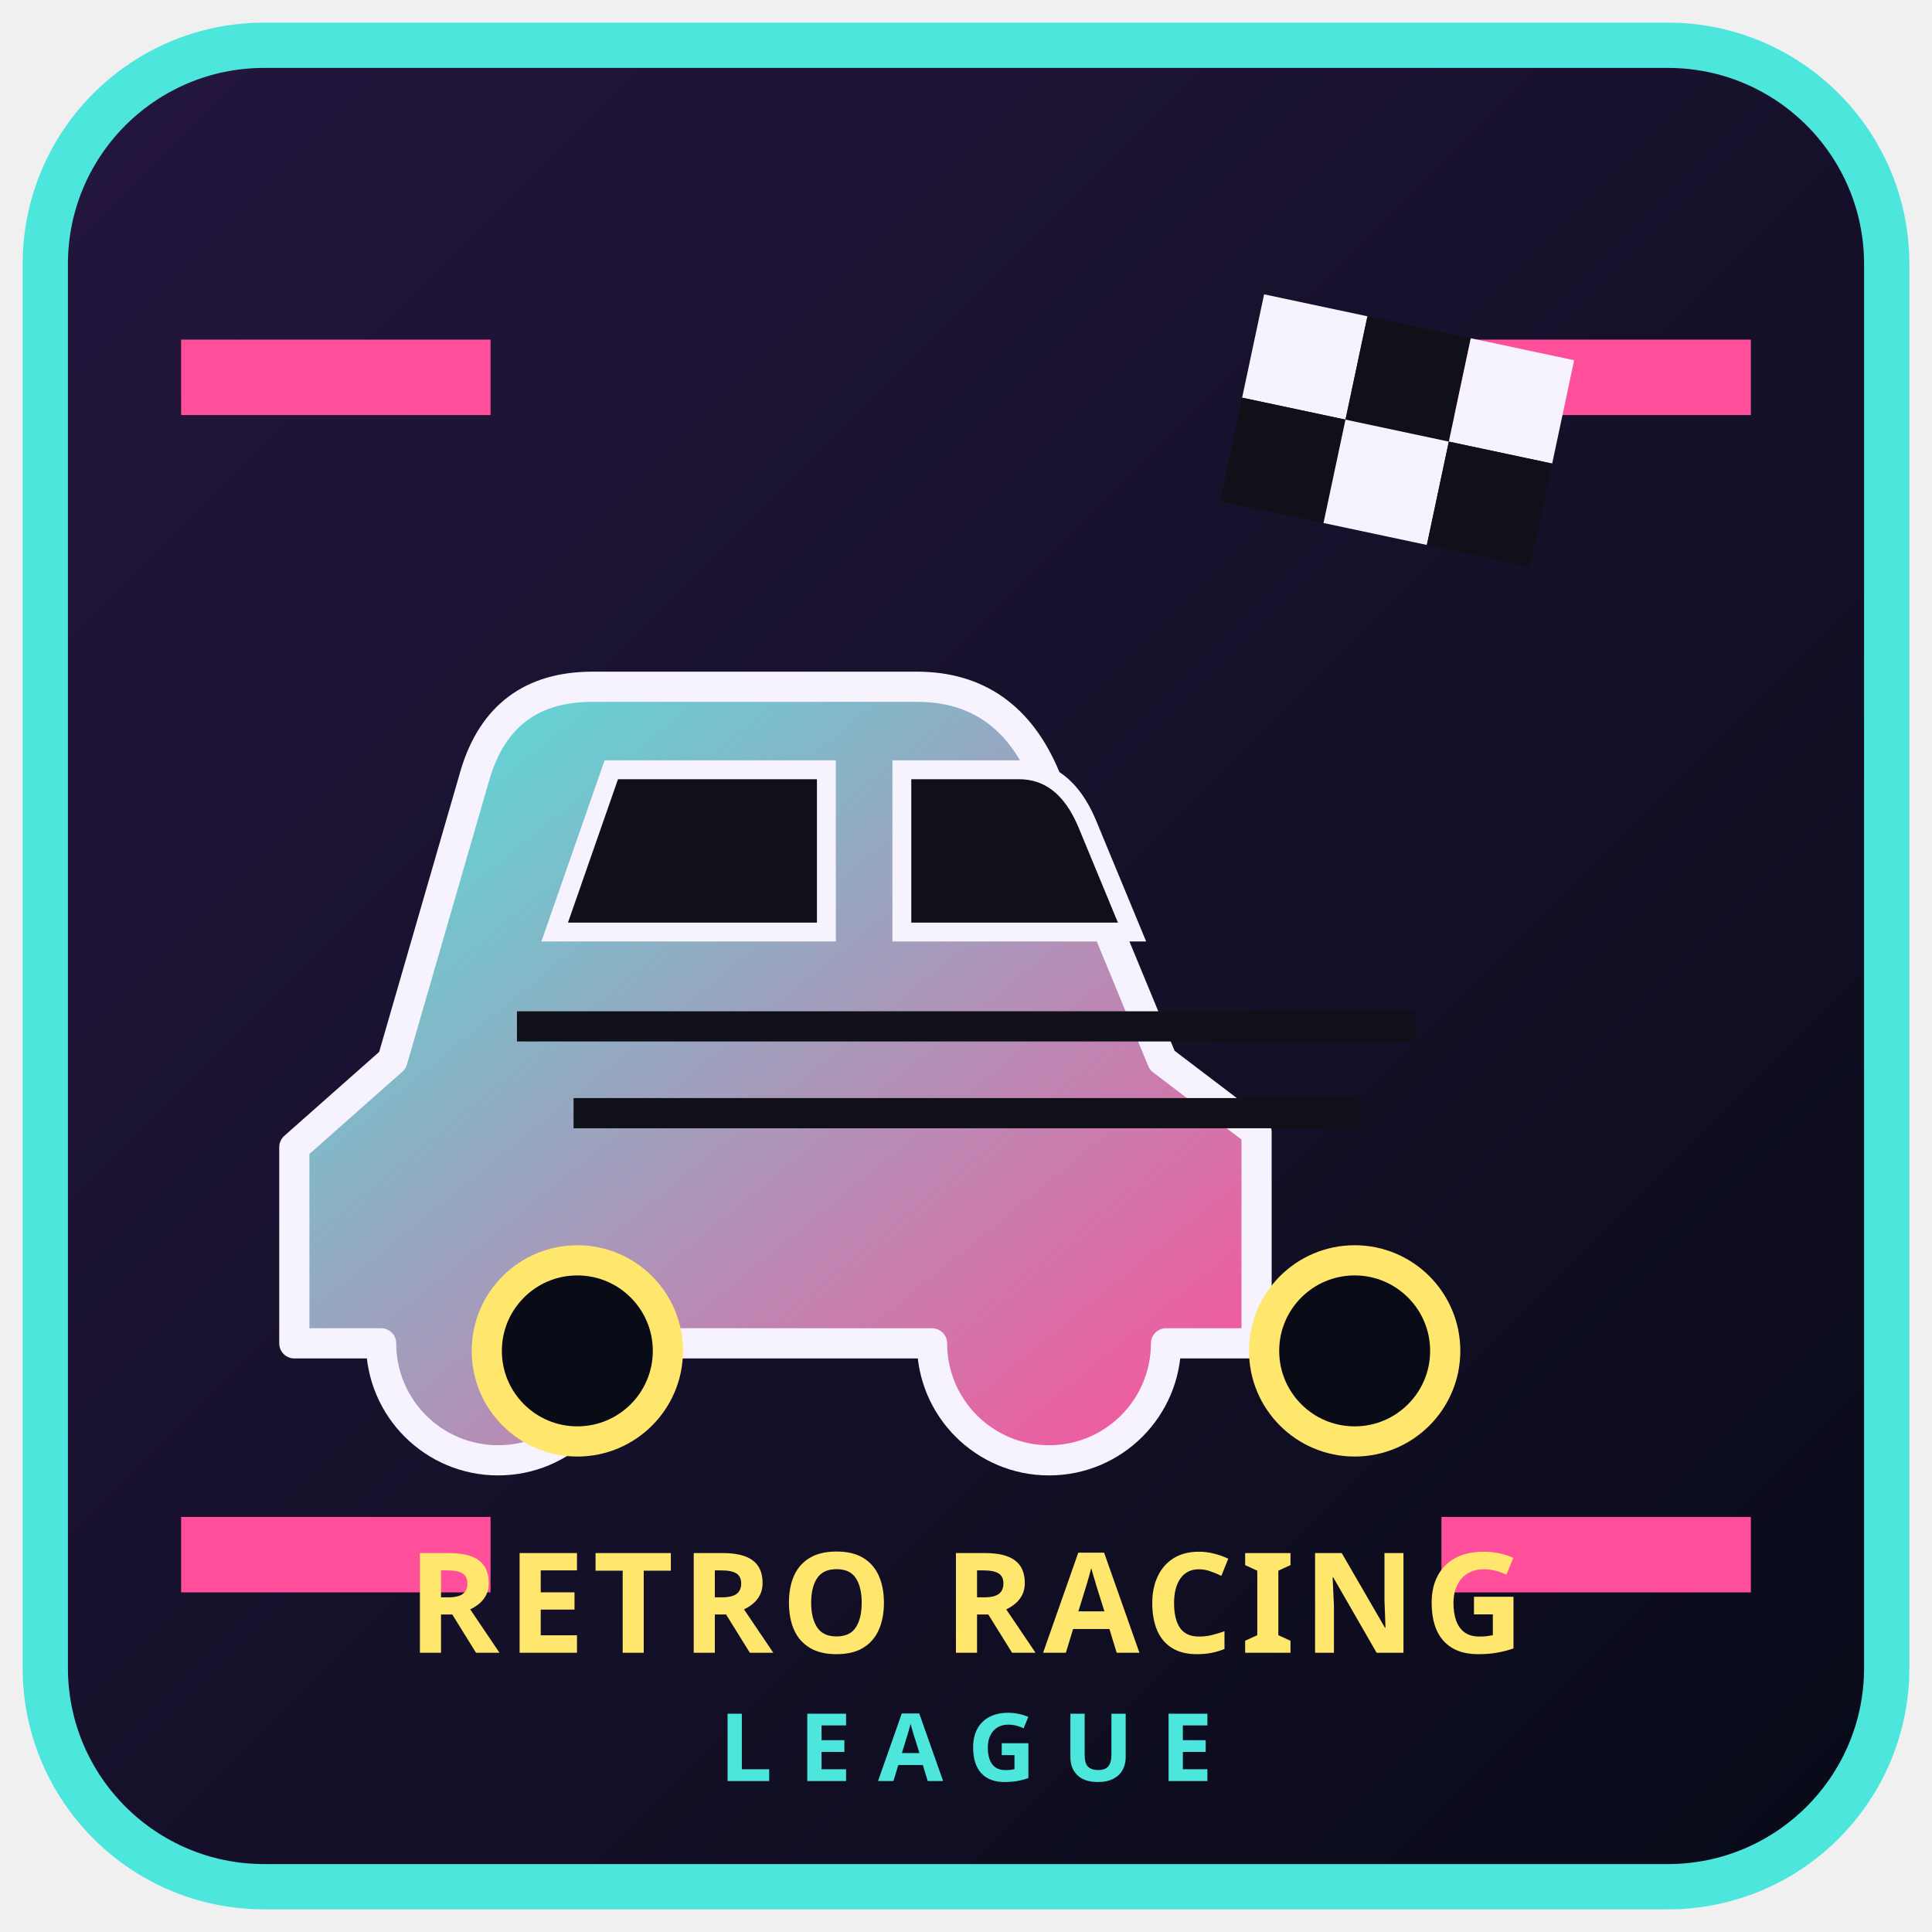
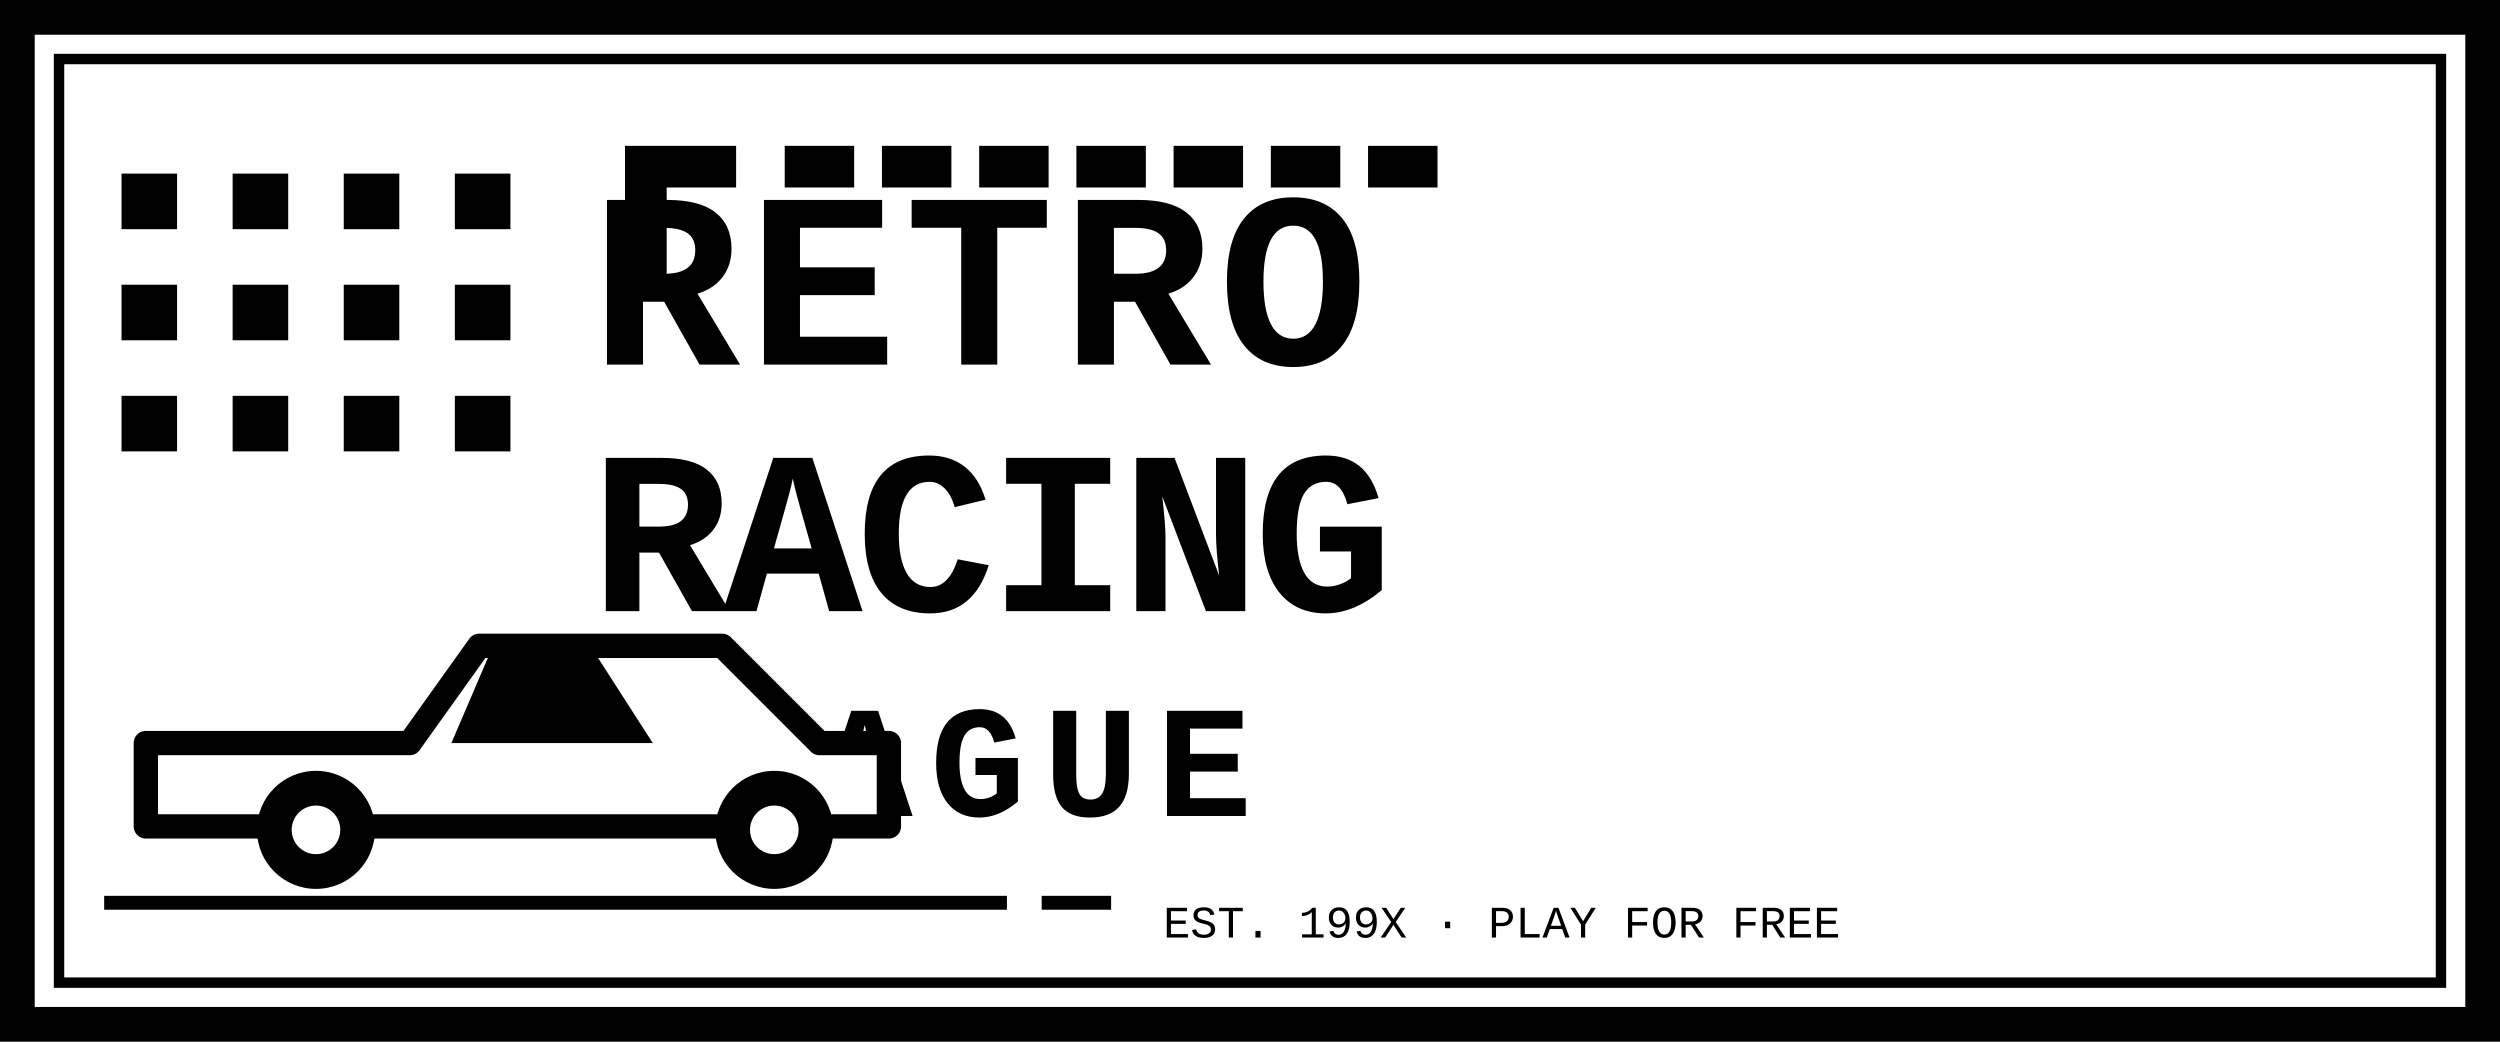
- <svg xmlns="http://www.w3.org/2000/svg" viewBox="0 0 512 512" role="img" aria-labelledby="title desc">
-   <defs>
-     <linearGradient id="bg" x1="0" y1="0" x2="1" y2="1">
-       <stop stop-color="#24163e" />
-       <stop offset="1" stop-color="#080b18" />
-     </linearGradient>
-     <linearGradient id="car" x1="0" y1="0" x2="1" y2="1">
-       <stop stop-color="#4ce6dc" />
-       <stop offset="1" stop-color="#ff4f9a" />
-     </linearGradient>
-   </defs>
-   <rect x="12" y="12" width="488" height="488" rx="58" fill="url(#bg)" stroke="#4ce6dc" stroke-width="12" />
-   <path d="M48 90h82v20H48zm334 0h82v20h-82zM48 402h82v20H48zm334 0h82v20h-82z" fill="#ff4f9a" />
-   <g transform="translate(256 245)">
-     <path d="M-152 36l22-76q7-23 31-23h86q24 0 34 24l31 75 25 19v56h-24a31 31 0 0 1-62 0h-84a31 31 0 0 1-62 0h-23V59z" fill="url(#car)" stroke="#f6f3ff" stroke-width="8" stroke-linejoin="round" />
-     <path d="M-94-41h57v43h-72zm77 0h31q12 0 18 14l12 29h-61z" fill="#101018" stroke="#f6f3ff" stroke-width="5" />
-     <path d="M-119 27h238M-104 50h208" stroke="#101018" stroke-width="8" />
-     <circle cx="-103" cy="113" r="24" fill="#090b16" stroke="#ffe66d" stroke-width="8" />
-     <circle cx="103" cy="113" r="24" fill="#090b16" stroke="#ffe66d" stroke-width="8" />
+ <svg xmlns="http://www.w3.org/2000/svg" viewBox="0 0 720 300" role="img" aria-labelledby="title desc">
+   <rect x="5" y="5" width="710" height="290" fill="#fff" stroke="#000" stroke-width="10" />
+   <rect x="17" y="17" width="686" height="266" fill="none" stroke="#000" stroke-width="3" />
+   <g fill="#000">
+     <path d="M35 50h16v16H35zm32 0h16v16H67zm32 0h16v16H99zm32 0h16v16h-16zM35 82h16v16H35zm32 0h16v16H67zm32 0h16v16H99zm32 0h16v16h-16zM35 114h16v16H35zm32 0h16v16H67zm32 0h16v16H99zm32 0h16v16h-16z" />
+     <path d="M180 42h32v12h-20v26h-12zm46 0h20v12h-20zm28 0h20v12h-20zm28 0h20v12h-20zm28 0h20v12h-20zm28 0h20v12h-20zm28 0h20v12h-20zm28 0h20v12h-20z" />
  </g>
-   <g transform="translate(335 78) rotate(12)">
-     <rect width="28" height="28" fill="#f6f3ff" />
-     <rect x="28" width="28" height="28" fill="#101018" />
-     <rect x="56" width="28" height="28" fill="#f6f3ff" />
-     <rect y="28" width="28" height="28" fill="#101018" />
-     <rect x="28" y="28" width="28" height="28" fill="#f6f3ff" />
-     <rect x="56" y="28" width="28" height="28" fill="#101018" />
-   </g>
-   <text x="256" y="438" fill="#ffe66d" font-family="system-ui, sans-serif" font-size="37" font-weight="900" text-anchor="middle" letter-spacing="2">RETRO RACING</text>
-   <text x="256" y="472" fill="#4ce6dc" font-family="system-ui, sans-serif" font-size="25" font-weight="800" text-anchor="middle" letter-spacing="7">LEAGUE</text>
+   <text x="170" y="105" font-family="Courier New,monospace" font-weight="900" font-size="72" letter-spacing="2" fill="#000">RETRO</text>
+   <text x="170" y="176" font-family="Courier New,monospace" font-weight="900" font-size="67" letter-spacing="-2" fill="#000">RACING</text>
+   <text x="170" y="235" font-family="Courier New,monospace" font-weight="900" font-size="46" letter-spacing="5" fill="#000">LEAGUE</text>
+   <path d="M42 214h76l20-28h70l28 28h20v24H42z" fill="#fff" stroke="#000" stroke-width="7" stroke-linejoin="round" />
+   <path d="M142 186l-12 28h58l-18-28z" fill="#000" />
+   <circle cx="91" cy="239" r="17" fill="#000" />
+   <circle cx="91" cy="239" r="7" fill="#fff" />
+   <circle cx="223" cy="239" r="17" fill="#000" />
+   <circle cx="223" cy="239" r="7" fill="#fff" />
+   <path d="M30 260h260" stroke="#000" stroke-width="4" />
+   <path d="M300 260h20" stroke="#000" stroke-width="4" />
+   <text x="335" y="270" font-family="Courier New,monospace" font-size="13" fill="#000">EST. 199X · PLAY FOR FREE</text>
</svg>
